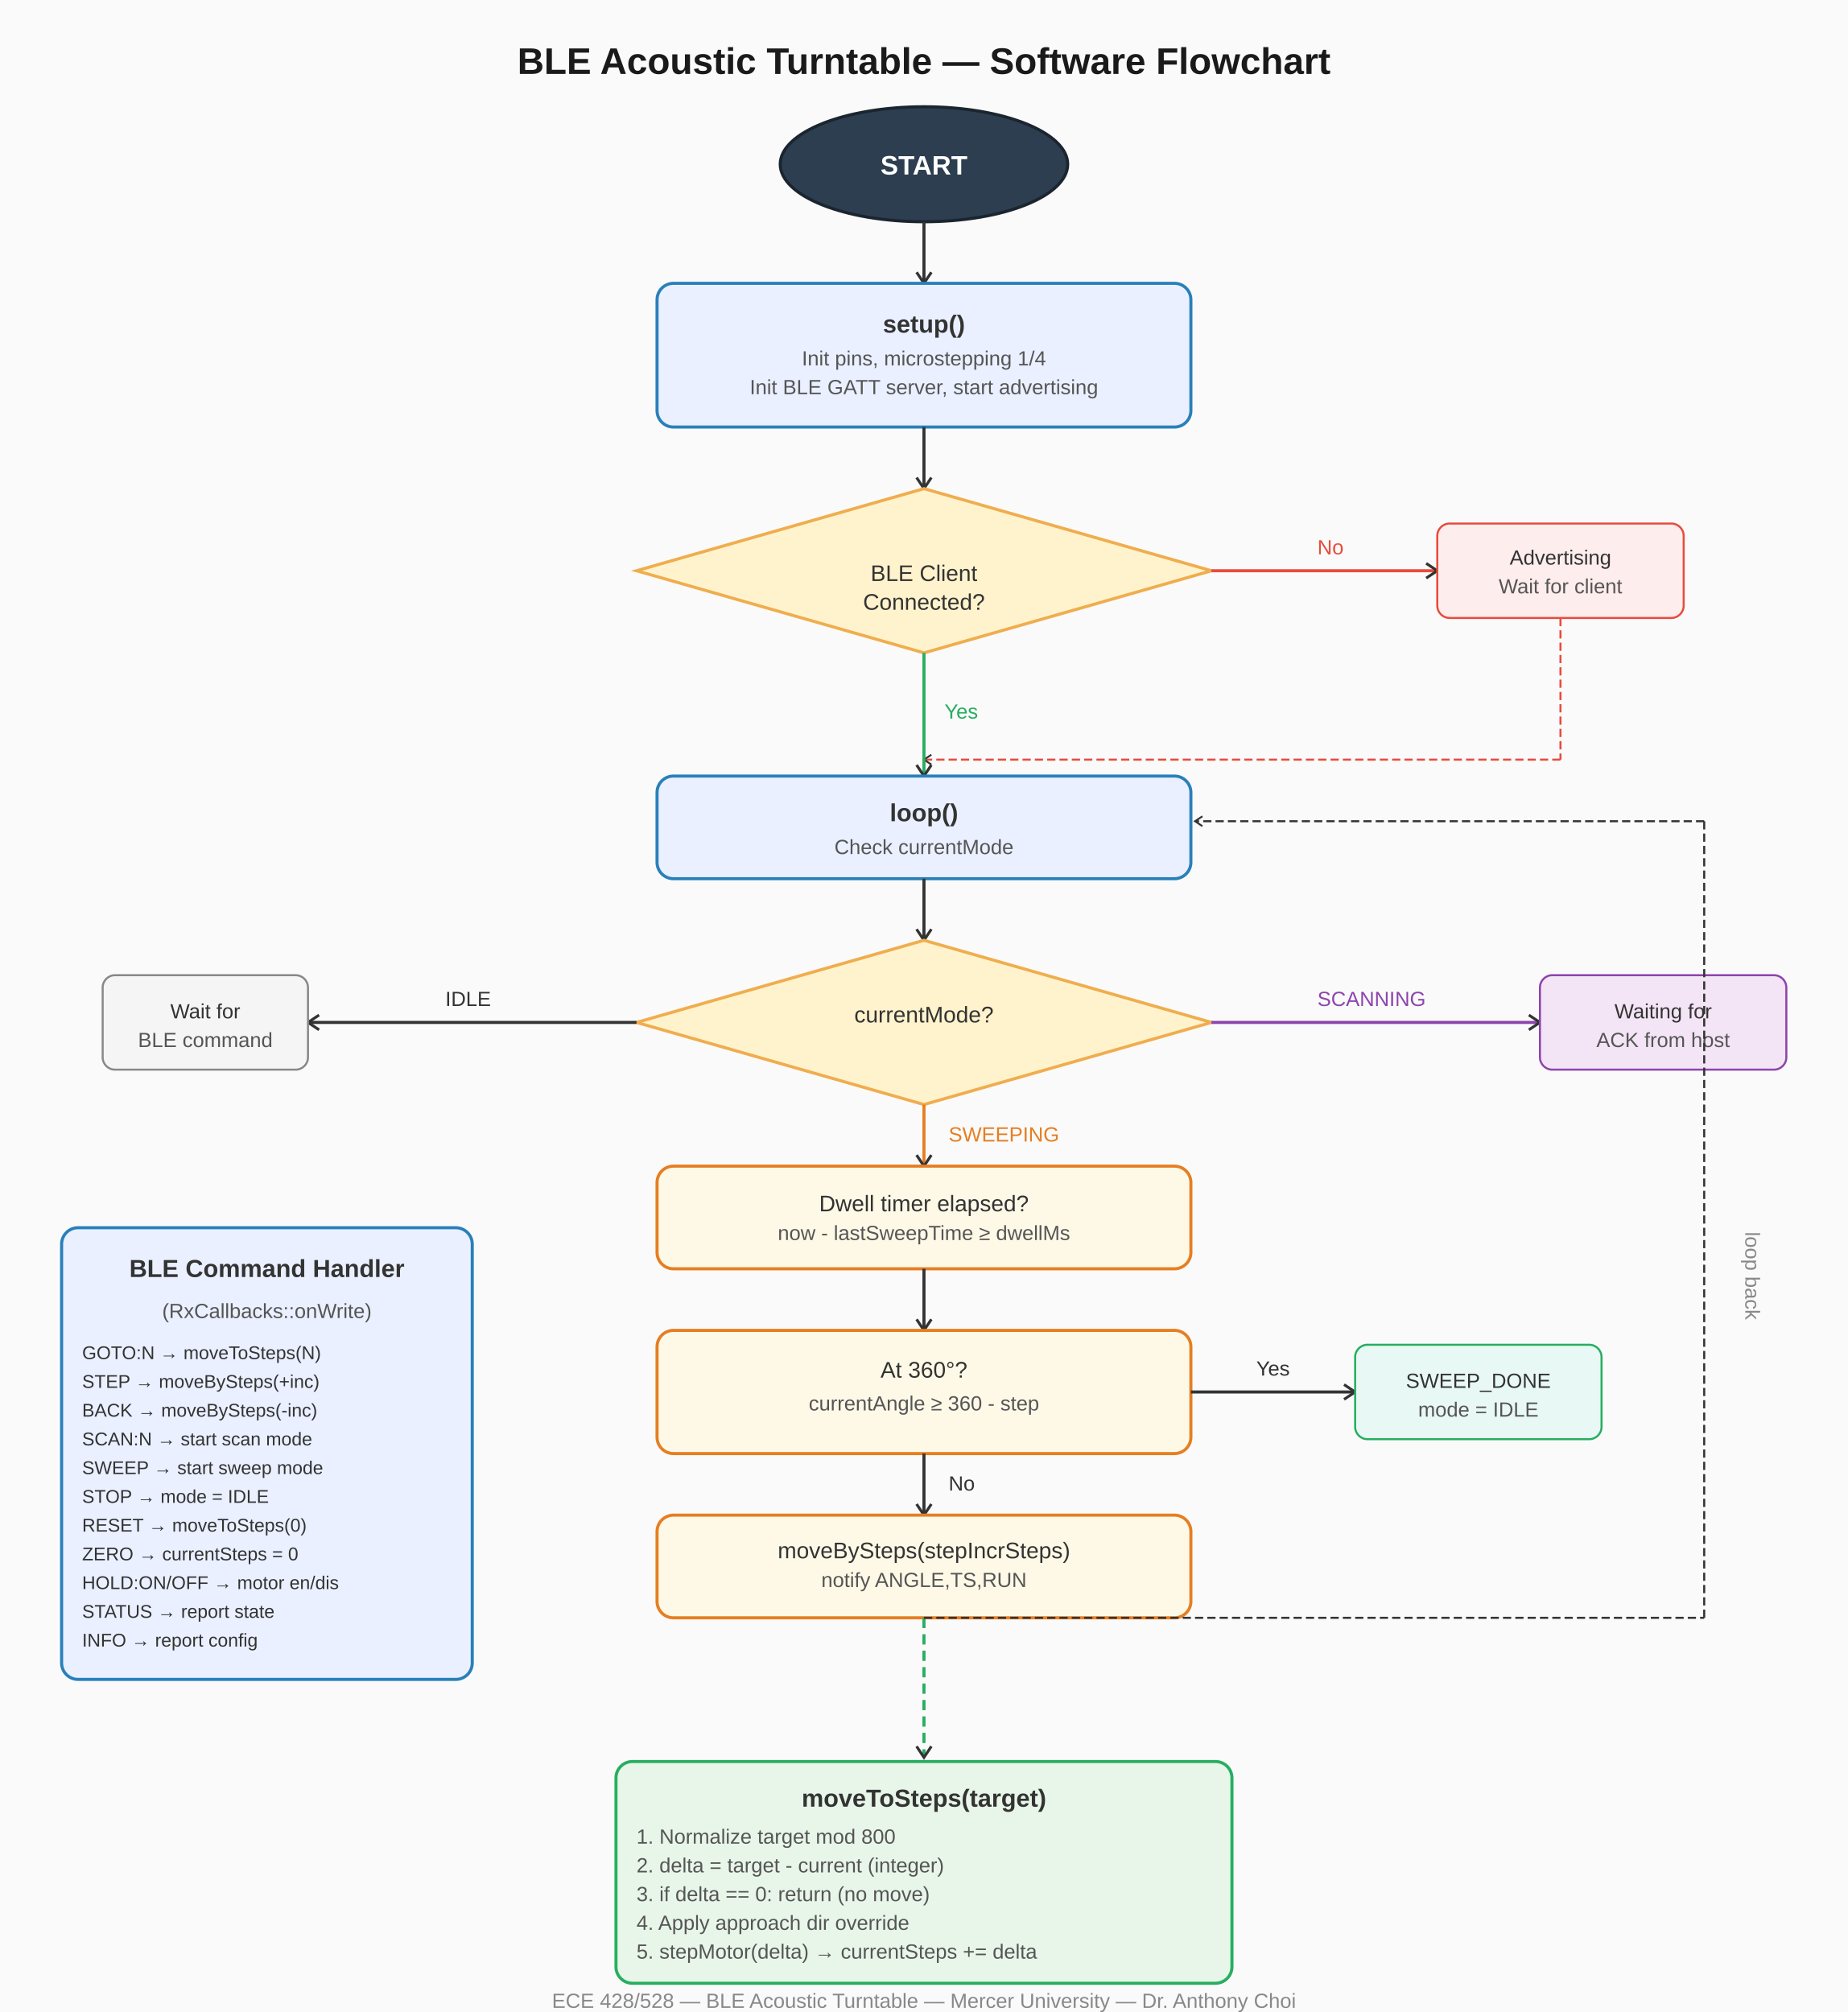
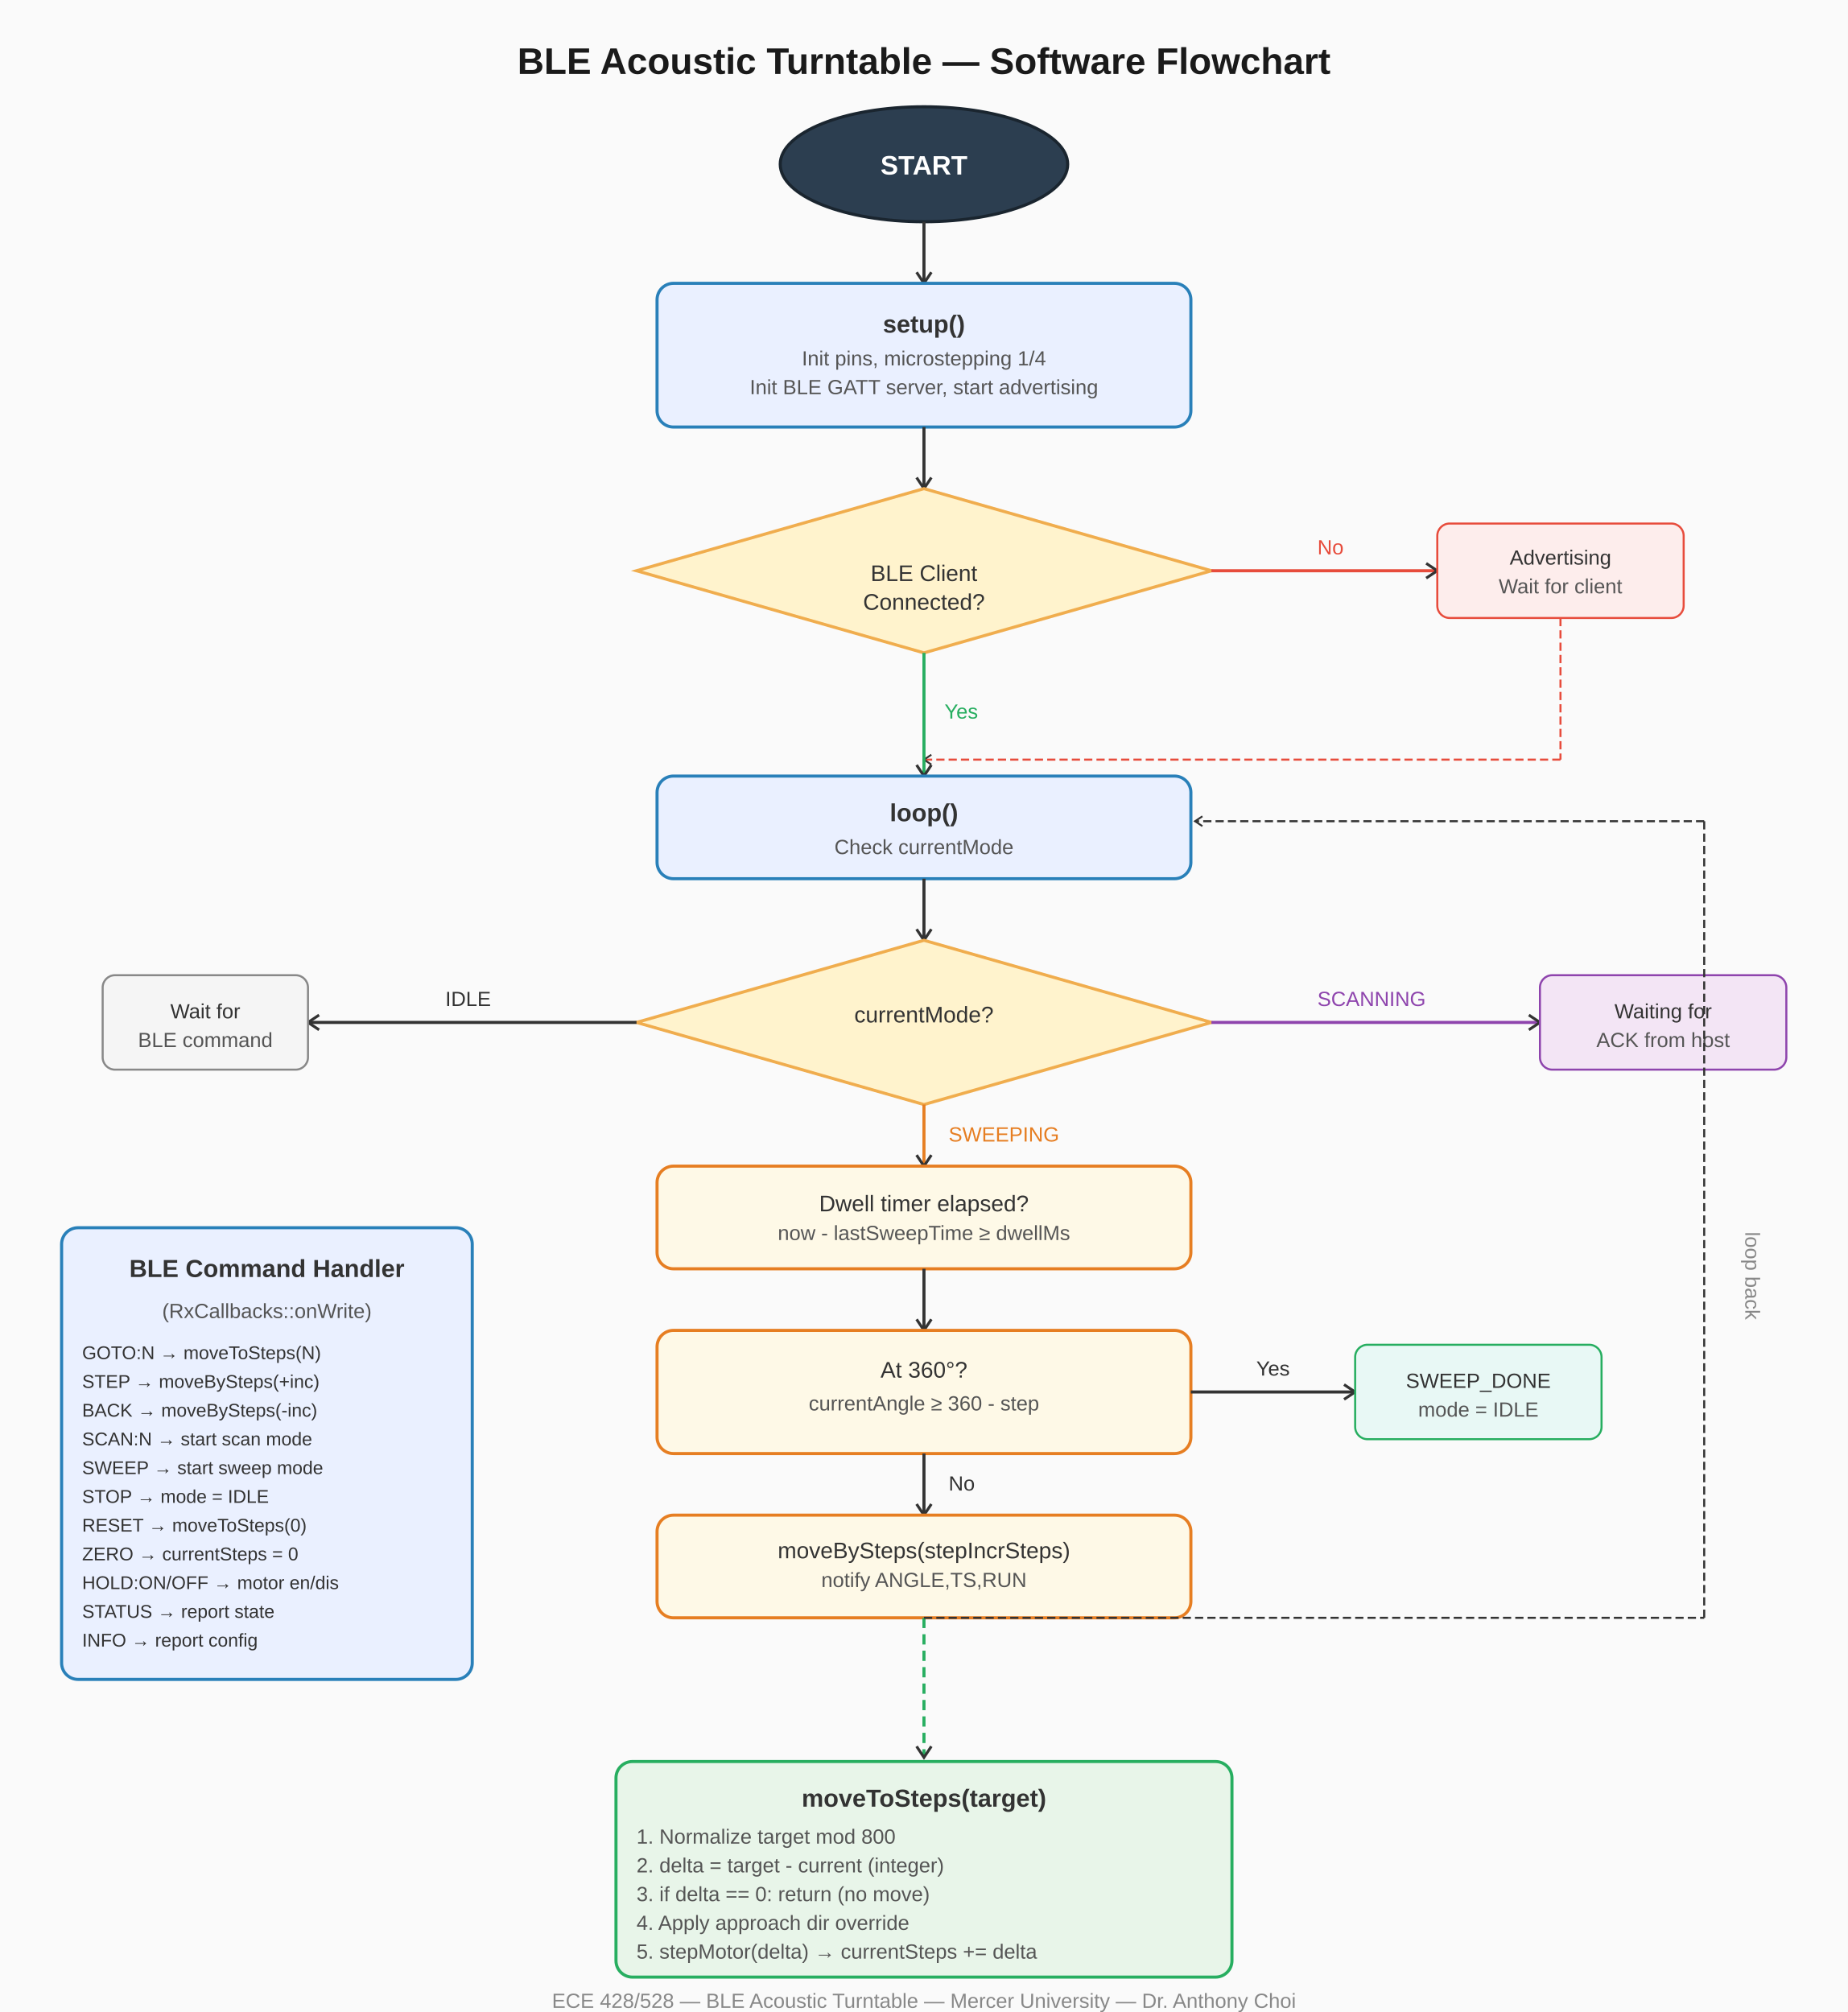
<svg xmlns="http://www.w3.org/2000/svg" viewBox="0 0 900 980" font-family="Arial, sans-serif">
  <rect width="900" height="980" fill="#FAFAFA" />
  <text x="450" y="36" text-anchor="middle" font-size="18" font-weight="bold" fill="#1a1a1a">BLE Acoustic Turntable — Software Flowchart</text>
  <defs>
    <marker id="a" viewBox="0 0 10 10" refX="8" refY="5" markerWidth="6" markerHeight="6" orient="auto">
      <path d="M2 1L8 5L2 9" fill="none" stroke="#333" stroke-width="1.5" />
    </marker>
  </defs>
  <ellipse cx="450" cy="80" rx="70" ry="28" fill="#2C3E50" stroke="#1a252f" stroke-width="1.5" />
  <text x="450" y="85" text-anchor="middle" font-size="13" font-weight="bold" fill="white">START</text>
  <line x1="450" y1="108" x2="450" y2="138" stroke="#333" stroke-width="1.5" marker-end="url(#a)" />
  <rect x="320" y="138" width="260" height="70" rx="8" fill="#EAF0FF" stroke="#2980B9" stroke-width="1.5" />
  <text x="450" y="162" text-anchor="middle" font-size="12" font-weight="bold" fill="#333">setup()</text>
  <text x="450" y="178" text-anchor="middle" font-size="10" fill="#555">Init pins, microstepping 1/4</text>
  <text x="450" y="192" text-anchor="middle" font-size="10" fill="#555">Init BLE GATT server, start advertising</text>
  <line x1="450" y1="208" x2="450" y2="238" stroke="#333" stroke-width="1.5" marker-end="url(#a)" />
  <polygon points="450,238 590,278 450,318 310,278" fill="#FFF3CD" stroke="#F0AD4E" stroke-width="1.5" />
  <text x="450" y="283" text-anchor="middle" font-size="11" fill="#333">BLE Client</text>
  <text x="450" y="297" text-anchor="middle" font-size="11" fill="#333">Connected?</text>
  <line x1="590" y1="278" x2="700" y2="278" stroke="#E74C3C" stroke-width="1.5" marker-end="url(#a)" />
  <text x="648" y="270" text-anchor="middle" font-size="10" fill="#E74C3C">No</text>
  <rect x="700" y="255" width="120" height="46" rx="6" fill="#FDEDEC" stroke="#E74C3C" stroke-width="1" />
  <text x="760" y="275" text-anchor="middle" font-size="10" fill="#333">Advertising</text>
  <text x="760" y="289" text-anchor="middle" font-size="10" fill="#555">Wait for client</text>
  <line x1="760" y1="301" x2="760" y2="370" stroke="#E74C3C" stroke-width="1" stroke-dasharray="4,2" />
  <line x1="760" y1="370" x2="450" y2="370" stroke="#E74C3C" stroke-width="1" stroke-dasharray="4,2" marker-end="url(#a)" />
  <line x1="450" y1="318" x2="450" y2="378" stroke="#27AE60" stroke-width="1.5" marker-end="url(#a)" />
  <text x="460" y="350" font-size="10" fill="#27AE60">Yes</text>
  <rect x="320" y="378" width="260" height="50" rx="8" fill="#EAF0FF" stroke="#2980B9" stroke-width="1.5" />
  <text x="450" y="400" text-anchor="middle" font-size="12" font-weight="bold" fill="#333">loop()</text>
  <text x="450" y="416" text-anchor="middle" font-size="10" fill="#555">Check currentMode</text>
  <line x1="450" y1="428" x2="450" y2="458" stroke="#333" stroke-width="1.5" marker-end="url(#a)" />
  <polygon points="450,458 590,498 450,538 310,498" fill="#FFF3CD" stroke="#F0AD4E" stroke-width="1.5" />
  <text x="450" y="498" text-anchor="middle" font-size="11" fill="#333">currentMode?</text>
  <line x1="310" y1="498" x2="150" y2="498" stroke="#333" stroke-width="1.5" marker-end="url(#a)" />
  <text x="228" y="490" text-anchor="middle" font-size="10" fill="#333">IDLE</text>
  <rect x="50" y="475" width="100" height="46" rx="6" fill="#F5F5F5" stroke="#888" stroke-width="1" />
  <text x="100" y="496" text-anchor="middle" font-size="10" fill="#333">Wait for</text>
  <text x="100" y="510" text-anchor="middle" font-size="10" fill="#555">BLE command</text>
  <line x1="450" y1="538" x2="450" y2="568" stroke="#E67E22" stroke-width="1.5" marker-end="url(#a)" />
  <text x="462" y="556" font-size="10" fill="#E67E22">SWEEPING</text>
  <rect x="320" y="568" width="260" height="50" rx="8" fill="#FEF9E7" stroke="#E67E22" stroke-width="1.5" />
  <text x="450" y="590" text-anchor="middle" font-size="11" fill="#333">Dwell timer elapsed?</text>
  <text x="450" y="604" text-anchor="middle" font-size="10" fill="#555">now - lastSweepTime ≥ dwellMs</text>
  <line x1="590" y1="498" x2="750" y2="498" stroke="#8E44AD" stroke-width="1.5" marker-end="url(#a)" />
  <text x="668" y="490" text-anchor="middle" font-size="10" fill="#8E44AD">SCANNING</text>
  <rect x="750" y="475" width="120" height="46" rx="6" fill="#F3E5F5" stroke="#8E44AD" stroke-width="1" />
  <text x="810" y="496" text-anchor="middle" font-size="10" fill="#333">Waiting for</text>
  <text x="810" y="510" text-anchor="middle" font-size="10" fill="#555">ACK from host</text>
  <line x1="450" y1="618" x2="450" y2="648" stroke="#333" stroke-width="1.5" marker-end="url(#a)" />
  <rect x="320" y="648" width="260" height="60" rx="8" fill="#FEF9E7" stroke="#E67E22" stroke-width="1.5" />
  <text x="450" y="671" text-anchor="middle" font-size="11" fill="#333">At 360°?</text>
  <text x="450" y="687" text-anchor="middle" font-size="10" fill="#555">currentAngle ≥ 360 - step</text>
  <line x1="580" y1="678" x2="660" y2="678" stroke="#333" stroke-width="1.5" marker-end="url(#a)" />
  <text x="620" y="670" text-anchor="middle" font-size="10" fill="#333">Yes</text>
  <rect x="660" y="655" width="120" height="46" rx="6" fill="#E8F8F5" stroke="#27AE60" stroke-width="1" />
  <text x="720" y="676" text-anchor="middle" font-size="10" fill="#333">SWEEP_DONE</text>
  <text x="720" y="690" text-anchor="middle" font-size="10" fill="#555">mode = IDLE</text>
  <line x1="450" y1="708" x2="450" y2="738" stroke="#333" stroke-width="1.5" marker-end="url(#a)" />
  <text x="462" y="726" font-size="10" fill="#333">No</text>
  <rect x="320" y="738" width="260" height="50" rx="8" fill="#FEF9E7" stroke="#E67E22" stroke-width="1.5" />
  <text x="450" y="759" text-anchor="middle" font-size="11" fill="#333">moveBySteps(stepIncrSteps)</text>
  <text x="450" y="773" text-anchor="middle" font-size="10" fill="#555">notify ANGLE,TS,RUN</text>
  <rect x="30" y="598" width="200" height="220" rx="8" fill="#EAF0FF" stroke="#2980B9" stroke-width="1.5" />
  <text x="130" y="622" text-anchor="middle" font-size="12" font-weight="bold" fill="#333">BLE Command Handler</text>
  <text x="130" y="642" text-anchor="middle" font-size="10" fill="#555">(RxCallbacks::onWrite)</text>
  <text x="40" y="662" font-size="9" fill="#333">GOTO:N → moveToSteps(N)</text>
  <text x="40" y="676" font-size="9" fill="#333">STEP    → moveBySteps(+inc)</text>
  <text x="40" y="690" font-size="9" fill="#333">BACK    → moveBySteps(-inc)</text>
  <text x="40" y="704" font-size="9" fill="#333">SCAN:N  → start scan mode</text>
  <text x="40" y="718" font-size="9" fill="#333">SWEEP   → start sweep mode</text>
  <text x="40" y="732" font-size="9" fill="#333">STOP    → mode = IDLE</text>
  <text x="40" y="746" font-size="9" fill="#333">RESET   → moveToSteps(0)</text>
  <text x="40" y="760" font-size="9" fill="#333">ZERO    → currentSteps = 0</text>
  <text x="40" y="774" font-size="9" fill="#333">HOLD:ON/OFF → motor en/dis</text>
  <text x="40" y="788" font-size="9" fill="#333">STATUS  → report state</text>
  <text x="40" y="802" font-size="9" fill="#333">INFO    → report config</text>
-   <rect x="300" y="858" width="300" height="108" rx="8" fill="#E8F5E9" stroke="#27AE60" stroke-width="1.5" />
+   <rect x="300" y="858" width="300" height="105" rx="8" fill="#E8F5E9" stroke="#27AE60" stroke-width="1.5" />
  <text x="450" y="880" text-anchor="middle" font-size="12" font-weight="bold" fill="#333">moveToSteps(target)</text>
  <text x="310" y="898" font-size="10" fill="#555">1. Normalize target mod 800</text>
  <text x="310" y="912" font-size="10" fill="#555">2. delta = target - current (integer)</text>
  <text x="310" y="926" font-size="10" fill="#555">3. if delta == 0: return (no move)</text>
  <text x="310" y="940" font-size="10" fill="#555">4. Apply approach dir override</text>
  <text x="310" y="954" font-size="10" fill="#555">5. stepMotor(delta) → currentSteps += delta</text>
  <line x1="450" y1="788" x2="450" y2="856" stroke="#27AE60" stroke-width="1.5" stroke-dasharray="5,3" marker-end="url(#a)" />
  <line x1="450" y1="788" x2="830" y2="788" stroke="#333" stroke-width="1" stroke-dasharray="4,2" />
  <line x1="830" y1="788" x2="830" y2="400" stroke="#333" stroke-width="1" stroke-dasharray="4,2" />
  <line x1="830" y1="400" x2="582" y2="400" stroke="#333" stroke-width="1" stroke-dasharray="4,2" marker-end="url(#a)" />
  <text x="850" y="600" font-size="10" fill="#888" transform="rotate(90,850,600)">loop back</text>
  <text x="450" y="978" text-anchor="middle" font-size="10" fill="#888">ECE 428/528 — BLE Acoustic Turntable — Mercer University — Dr. Anthony Choi</text>
</svg>
